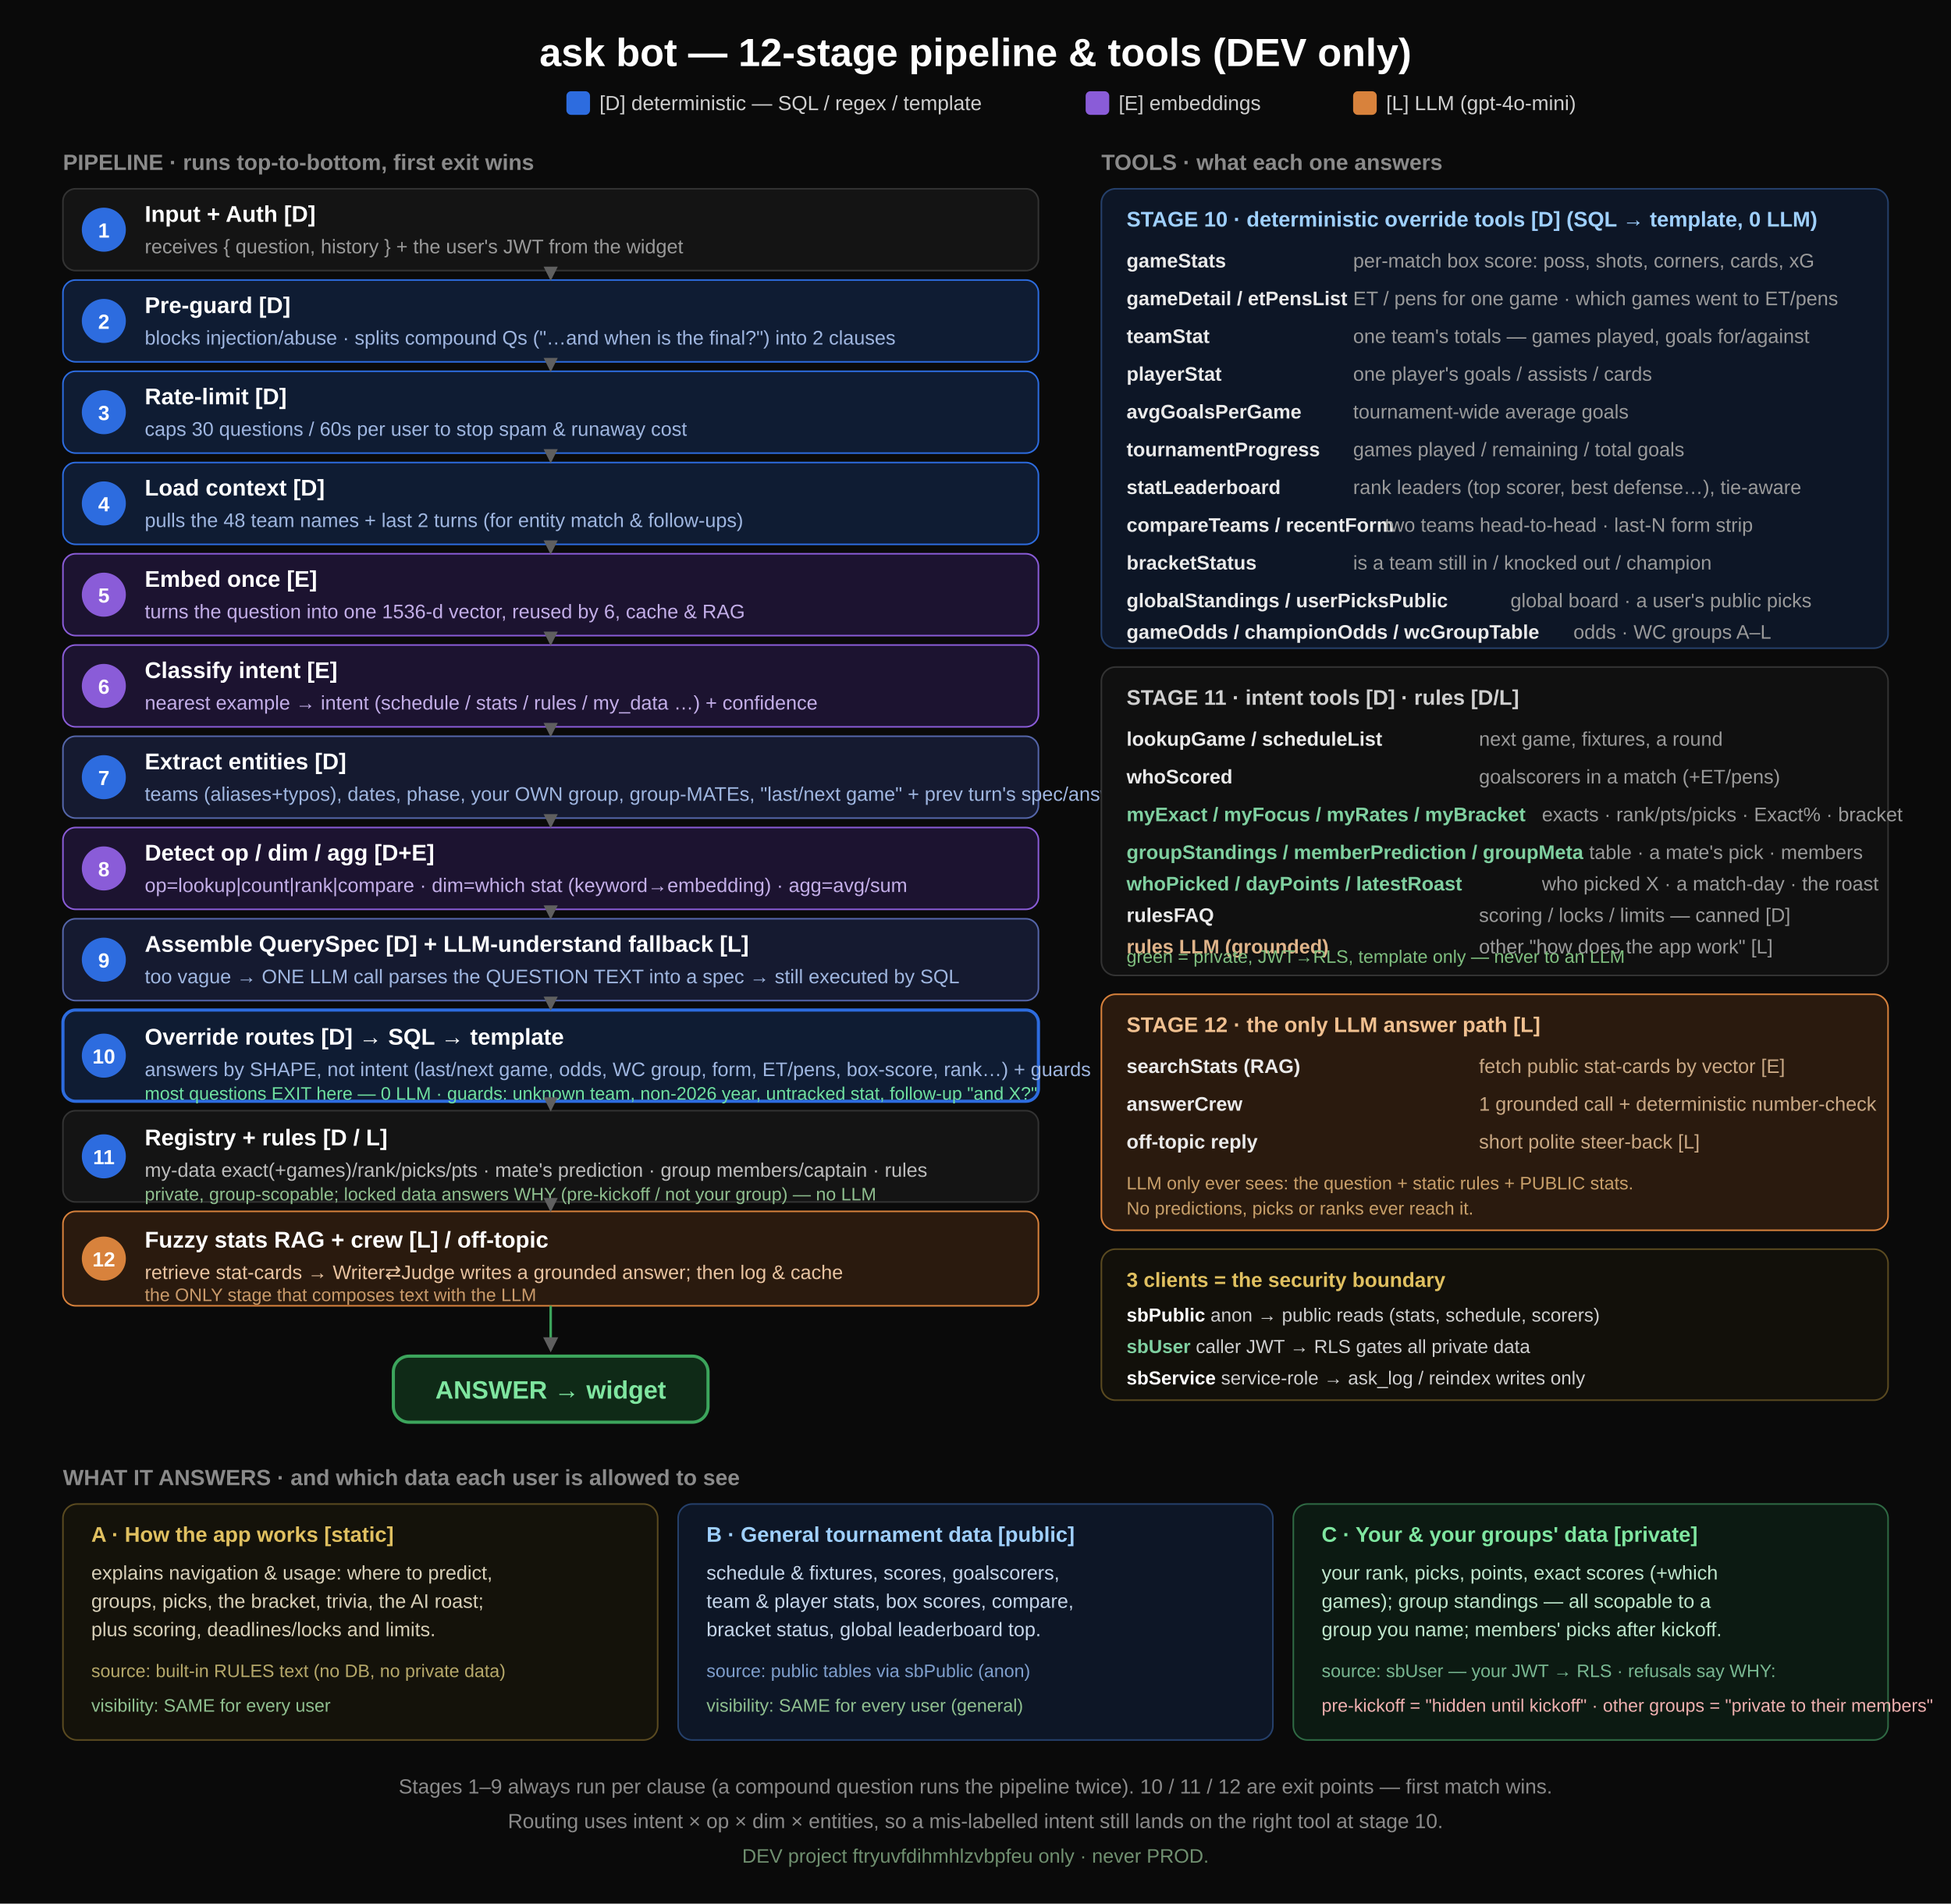
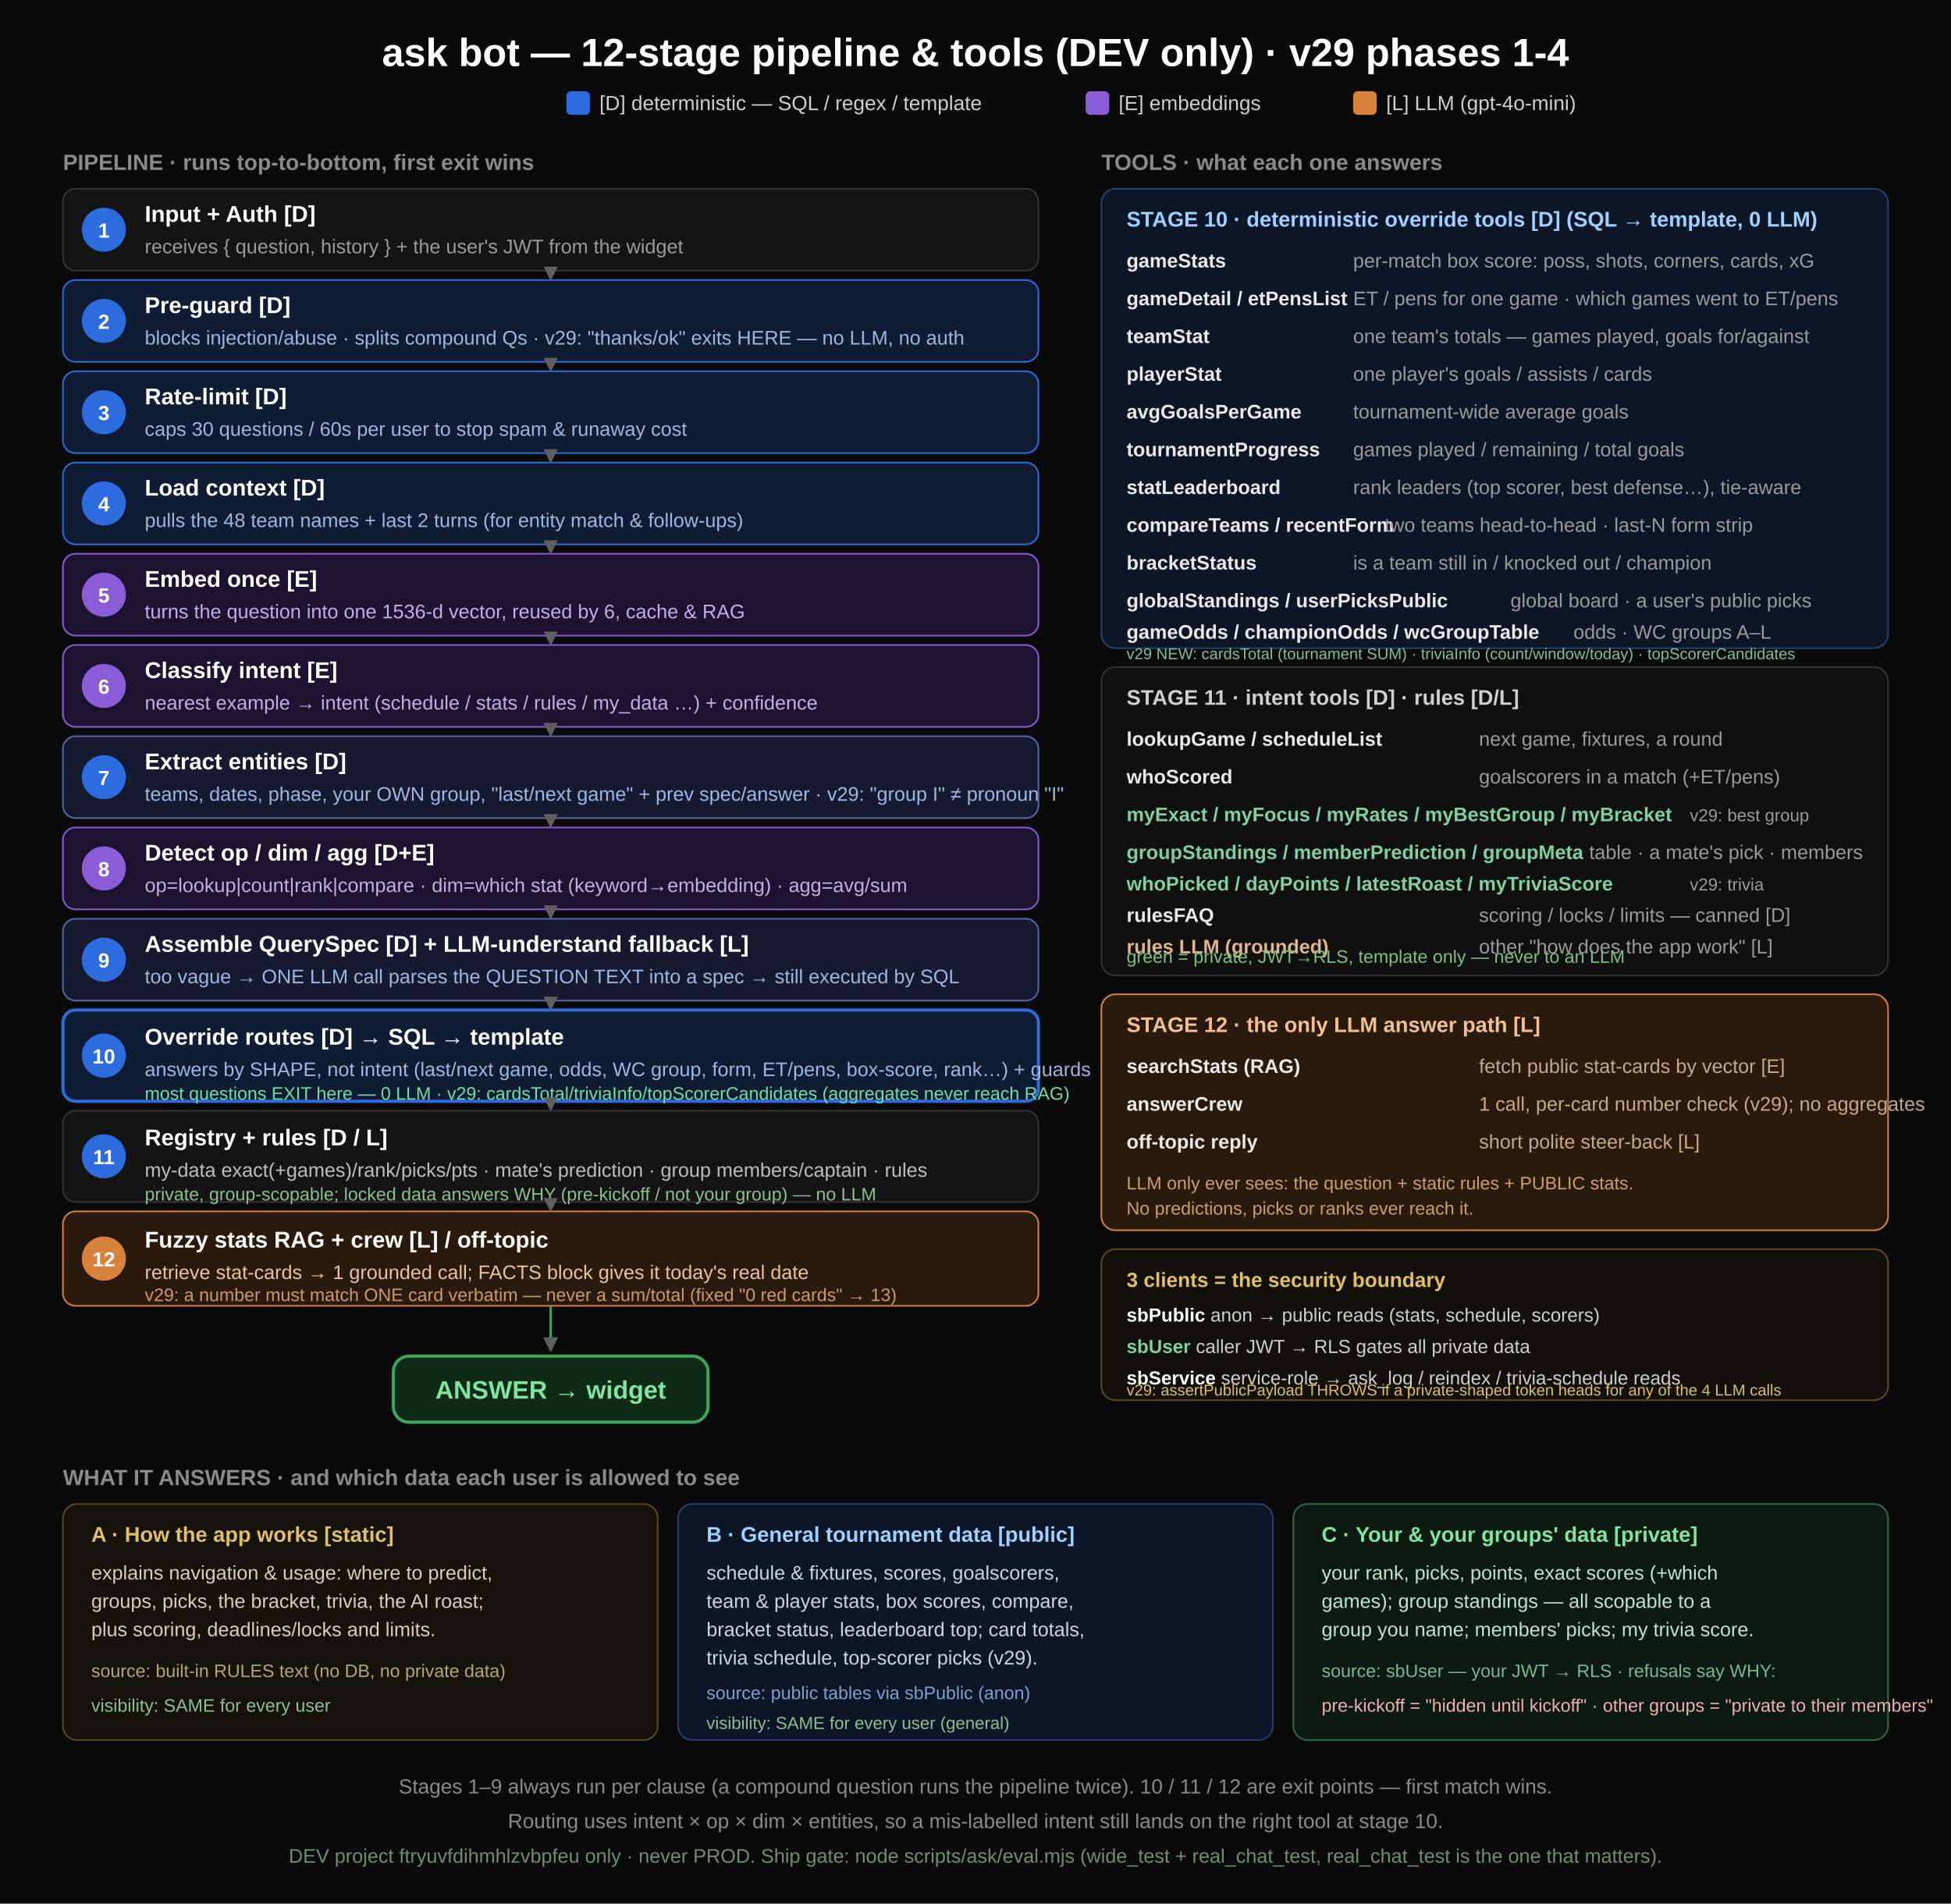
<svg xmlns="http://www.w3.org/2000/svg" width="1240" height="1210" viewBox="0 0 1240 1210" font-family="Segoe UI, Arial, sans-serif">
  <rect width="1240" height="1210" fill="#0a0a0a" />
-   <text x="620" y="42" fill="#ffffff" font-size="25" font-weight="700" text-anchor="middle">ask bot — 12-stage pipeline &amp; tools (DEV only)</text>
+   <text x="620" y="42" fill="#ffffff" font-size="25" font-weight="700" text-anchor="middle">ask bot — 12-stage pipeline &amp; tools (DEV only) · v29 phases 1-4</text>
  <g font-size="13">
    <rect x="360" y="58" width="15" height="15" rx="3" fill="#2d6cdf" />
    <text x="381" y="70" fill="#cfcfcf">[D] deterministic — SQL / regex / template</text>
    <rect x="690" y="58" width="15" height="15" rx="3" fill="#8a5cd8" />
    <text x="711" y="70" fill="#cfcfcf">[E] embeddings</text>
    <rect x="860" y="58" width="15" height="15" rx="3" fill="#d8823c" />
    <text x="881" y="70" fill="#cfcfcf">[L] LLM (gpt-4o-mini)</text>
  </g>
  <defs>
    <marker id="a" markerWidth="9" markerHeight="9" refX="5" refY="3" orient="auto">
      <path d="M0,0 L6,3 L0,6 Z" fill="#5f5f5f" />
    </marker>
  </defs>
  <text x="40" y="108" fill="#8a8a8a" font-size="14" font-weight="700">PIPELINE  ·  runs top-to-bottom, first exit wins</text>
  <rect x="40" y="120" width="620" height="52" rx="8" fill="#141414" stroke="#333" />
  <circle cx="66" cy="146" r="14" fill="#2d6cdf" />
  <text x="66" y="151" fill="#fff" font-size="13" text-anchor="middle" font-weight="700">1</text>
  <text x="92" y="141" fill="#fff" font-size="14.5" font-weight="600">Input + Auth  [D]</text>
  <text x="92" y="161" fill="#9a9a9a" font-size="12.5">receives { question, history } + the user's JWT from the widget</text>
  <rect x="40" y="178" width="620" height="52" rx="8" fill="#0f1c33" stroke="#2d6cdf" />
  <circle cx="66" cy="204" r="14" fill="#2d6cdf" />
  <text x="66" y="209" fill="#fff" font-size="13" text-anchor="middle" font-weight="700">2</text>
  <text x="92" y="199" fill="#fff" font-size="14.5" font-weight="600">Pre-guard  [D]</text>
-   <text x="92" y="219" fill="#9fb6e0" font-size="12.5">blocks injection/abuse · splits compound Qs ("…and when is the final?") into 2 clauses</text>
+   <text x="92" y="219" fill="#9fb6e0" font-size="12.5">blocks injection/abuse · splits compound Qs · v29: "thanks/ok" exits HERE — no LLM, no auth</text>
  <rect x="40" y="236" width="620" height="52" rx="8" fill="#0f1c33" stroke="#2d6cdf" />
  <circle cx="66" cy="262" r="14" fill="#2d6cdf" />
  <text x="66" y="267" fill="#fff" font-size="13" text-anchor="middle" font-weight="700">3</text>
  <text x="92" y="257" fill="#fff" font-size="14.5" font-weight="600">Rate-limit  [D]</text>
  <text x="92" y="277" fill="#9fb6e0" font-size="12.5">caps 30 questions / 60s per user to stop spam &amp; runaway cost</text>
  <rect x="40" y="294" width="620" height="52" rx="8" fill="#0f1c33" stroke="#2d6cdf" />
  <circle cx="66" cy="320" r="14" fill="#2d6cdf" />
  <text x="66" y="325" fill="#fff" font-size="13" text-anchor="middle" font-weight="700">4</text>
  <text x="92" y="315" fill="#fff" font-size="14.5" font-weight="600">Load context  [D]</text>
  <text x="92" y="335" fill="#9fb6e0" font-size="12.5">pulls the 48 team names + last 2 turns (for entity match &amp; follow-ups)</text>
  <rect x="40" y="352" width="620" height="52" rx="8" fill="#1c1330" stroke="#8a5cd8" />
  <circle cx="66" cy="378" r="14" fill="#8a5cd8" />
  <text x="66" y="383" fill="#fff" font-size="13" text-anchor="middle" font-weight="700">5</text>
  <text x="92" y="373" fill="#fff" font-size="14.5" font-weight="600">Embed once  [E]</text>
  <text x="92" y="393" fill="#c3aee8" font-size="12.5">turns the question into one 1536-d vector, reused by 6, cache &amp; RAG</text>
  <rect x="40" y="410" width="620" height="52" rx="8" fill="#1c1330" stroke="#8a5cd8" />
  <circle cx="66" cy="436" r="14" fill="#8a5cd8" />
  <text x="66" y="441" fill="#fff" font-size="13" text-anchor="middle" font-weight="700">6</text>
  <text x="92" y="431" fill="#fff" font-size="14.5" font-weight="600">Classify intent  [E]</text>
  <text x="92" y="451" fill="#c3aee8" font-size="12.5">nearest example → intent (schedule / stats / rules / my_data …) + confidence</text>
  <rect x="40" y="468" width="620" height="52" rx="8" fill="#151a30" stroke="#5566aa" />
  <circle cx="66" cy="494" r="14" fill="#2d6cdf" />
  <text x="66" y="499" fill="#fff" font-size="13" text-anchor="middle" font-weight="700">7</text>
  <text x="92" y="489" fill="#fff" font-size="14.5" font-weight="600">Extract entities  [D]</text>
-   <text x="92" y="509" fill="#9fb6e0" font-size="12.5">teams (aliases+typos), dates, phase, your OWN group, group-MATEs, "last/next game" + prev turn's spec/answer</text>
+   <text x="92" y="509" fill="#9fb6e0" font-size="12.5">teams, dates, phase, your OWN group, "last/next game" + prev spec/answer · v29: "group I" ≠ pronoun "I"</text>
  <rect x="40" y="526" width="620" height="52" rx="8" fill="#1c1330" stroke="#8a5cd8" />
  <circle cx="66" cy="552" r="14" fill="#8a5cd8" />
  <text x="66" y="557" fill="#fff" font-size="13" text-anchor="middle" font-weight="700">8</text>
  <text x="92" y="547" fill="#fff" font-size="14.5" font-weight="600">Detect op / dim / agg  [D+E]</text>
  <text x="92" y="567" fill="#c3aee8" font-size="12.5">op=lookup|count|rank|compare · dim=which stat (keyword→embedding) · agg=avg/sum</text>
  <rect x="40" y="584" width="620" height="52" rx="8" fill="#151a30" stroke="#5566aa" />
  <circle cx="66" cy="610" r="14" fill="#2d6cdf" />
  <text x="66" y="615" fill="#fff" font-size="13" text-anchor="middle" font-weight="700">9</text>
  <text x="92" y="605" fill="#fff" font-size="14.5" font-weight="600">Assemble QuerySpec  [D]  +  LLM-understand fallback  [L]</text>
  <text x="92" y="625" fill="#9fb6e0" font-size="12.5">too vague → ONE LLM call parses the QUESTION TEXT into a spec → still executed by SQL</text>
  <rect x="40" y="642" width="620" height="58" rx="8" fill="#0f1c33" stroke="#2d6cdf" stroke-width="2" />
  <circle cx="66" cy="671" r="14" fill="#2d6cdf" />
  <text x="66" y="676" fill="#fff" font-size="13" text-anchor="middle" font-weight="700">10</text>
  <text x="92" y="664" fill="#fff" font-size="14.5" font-weight="600">Override routes  [D]  →  SQL → template</text>
  <text x="92" y="684" fill="#9fb6e0" font-size="12.5">answers by SHAPE, not intent (last/next game, odds, WC group, form, ET/pens, box-score, rank…) + guards</text>
-   <text x="92" y="699" fill="#6fe0a0" font-size="11.5">most questions EXIT here — 0 LLM · guards: unknown team, non-2026 year, untracked stat, follow-up "and X?"</text>
+   <text x="92" y="699" fill="#6fe0a0" font-size="11.5">most questions EXIT here — 0 LLM · v29: cardsTotal/triviaInfo/topScorerCandidates (aggregates never reach RAG)</text>
  <rect x="40" y="706" width="620" height="58" rx="8" fill="#141414" stroke="#333" />
  <circle cx="66" cy="735" r="14" fill="#2d6cdf" />
  <text x="66" y="740" fill="#fff" font-size="13" text-anchor="middle" font-weight="700">11</text>
  <text x="92" y="728" fill="#fff" font-size="14.5" font-weight="600">Registry + rules  [D / L]</text>
  <text x="92" y="748" fill="#bdbdbd" font-size="12.5">my-data exact(+games)/rank/picks/pts · mate's prediction · group members/captain · rules</text>
  <text x="92" y="763" fill="#8fbf8f" font-size="11.5">private, group-scopable; locked data answers WHY (pre-kickoff / not your group) — no LLM</text>
  <rect x="40" y="770" width="620" height="60" rx="8" fill="#2a1a0e" stroke="#d8823c" />
  <circle cx="66" cy="800" r="14" fill="#d8823c" />
  <text x="66" y="805" fill="#fff" font-size="13" text-anchor="middle" font-weight="700">12</text>
  <text x="92" y="793" fill="#fff" font-size="14.5" font-weight="600">Fuzzy stats RAG + crew  [L]  /  off-topic</text>
-   <text x="92" y="813" fill="#e8c3a0" font-size="12.5">retrieve stat-cards → Writer⇄Judge writes a grounded answer; then log &amp; cache</text>
-   <text x="92" y="827" fill="#c99a6a" font-size="11.5">the ONLY stage that composes text with the LLM</text>
+   <text x="92" y="813" fill="#e8c3a0" font-size="12.5">retrieve stat-cards → 1 grounded call; FACTS block gives it today's real date</text>
+   <text x="92" y="827" fill="#c99a6a" font-size="11.5">v29: a number must match ONE card verbatim — never a sum/total (fixed "0 red cards" → 13)</text>
  <g stroke="#5f5f5f" stroke-width="1.5" marker-end="url(#a)">
    <line x1="350" y1="172" x2="350" y2="177" />
    <line x1="350" y1="230" x2="350" y2="235" />
    <line x1="350" y1="288" x2="350" y2="293" />
    <line x1="350" y1="346" x2="350" y2="351" />
    <line x1="350" y1="404" x2="350" y2="409" />
    <line x1="350" y1="462" x2="350" y2="467" />
    <line x1="350" y1="520" x2="350" y2="525" />
    <line x1="350" y1="578" x2="350" y2="583" />
    <line x1="350" y1="636" x2="350" y2="641" />
    <line x1="350" y1="700" x2="350" y2="705" />
    <line x1="350" y1="764" x2="350" y2="769" />
  </g>
  <line x1="350" y1="830" x2="350" y2="858" stroke="#3ca55c" stroke-width="1.6" marker-end="url(#a)" />
  <rect x="250" y="862" width="200" height="42" rx="10" fill="#0f2a17" stroke="#3ca55c" stroke-width="2" />
  <text x="350" y="889" fill="#7fe6a0" font-size="16" text-anchor="middle" font-weight="700">ANSWER → widget</text>
  <text x="700" y="108" fill="#8a8a8a" font-size="14" font-weight="700">TOOLS  ·  what each one answers</text>
  <rect x="700" y="120" width="500" height="292" rx="9" fill="#0d1626" stroke="#25406b" />
  <text x="716" y="144" fill="#9fd0ff" font-size="13.5" font-weight="700">STAGE 10 · deterministic override tools [D]  (SQL → template, 0 LLM)</text>
  <g font-size="12.5">
    <text x="716" y="170" fill="#eaeaea" font-weight="600">gameStats</text>
    <text x="860" y="170" fill="#9a9a9a">per-match box score: poss, shots, corners, cards, xG</text>
    <text x="716" y="194" fill="#eaeaea" font-weight="600">gameDetail / etPensList</text>
    <text x="860" y="194" fill="#9a9a9a">ET / pens for one game · which games went to ET/pens</text>
    <text x="716" y="218" fill="#eaeaea" font-weight="600">teamStat</text>
    <text x="860" y="218" fill="#9a9a9a">one team's totals — games played, goals for/against</text>
    <text x="716" y="242" fill="#eaeaea" font-weight="600">playerStat</text>
    <text x="860" y="242" fill="#9a9a9a">one player's goals / assists / cards</text>
    <text x="716" y="266" fill="#eaeaea" font-weight="600">avgGoalsPerGame</text>
    <text x="860" y="266" fill="#9a9a9a">tournament-wide average goals</text>
    <text x="716" y="290" fill="#eaeaea" font-weight="600">tournamentProgress</text>
    <text x="860" y="290" fill="#9a9a9a">games played / remaining / total goals</text>
    <text x="716" y="314" fill="#eaeaea" font-weight="600">statLeaderboard</text>
    <text x="860" y="314" fill="#9a9a9a">rank leaders (top scorer, best defense…), tie-aware</text>
    <text x="716" y="338" fill="#eaeaea" font-weight="600">compareTeams / recentForm</text>
    <text x="880" y="338" fill="#9a9a9a">two teams head-to-head · last-N form strip</text>
    <text x="716" y="362" fill="#eaeaea" font-weight="600">bracketStatus</text>
    <text x="860" y="362" fill="#9a9a9a">is a team still in / knocked out / champion</text>
    <text x="716" y="386" fill="#eaeaea" font-weight="600">globalStandings / userPicksPublic</text>
    <text x="960" y="386" fill="#9a9a9a">global board · a user's public picks</text>
    <text x="716" y="406" fill="#eaeaea" font-weight="600">gameOdds / championOdds / wcGroupTable</text>
    <text x="1000" y="406" fill="#9a9a9a">odds · WC groups A–L</text>
  </g>
+   <text x="716" y="419" fill="#7fbfa0" font-size="10">v29 NEW: cardsTotal (tournament SUM) · triviaInfo (count/window/today) · topScorerCandidates</text>
  <rect x="700" y="424" width="500" height="196" rx="9" fill="#101010" stroke="#333" />
  <text x="716" y="448" fill="#cfcfcf" font-size="13.5" font-weight="700">STAGE 11 · intent tools [D]  ·  rules [D/L]</text>
  <g font-size="12.5">
    <text x="716" y="474" fill="#eaeaea" font-weight="600">lookupGame / scheduleList</text>
    <text x="940" y="474" fill="#9a9a9a">next game, fixtures, a round</text>
    <text x="716" y="498" fill="#eaeaea" font-weight="600">whoScored</text>
    <text x="940" y="498" fill="#9a9a9a">goalscorers in a match (+ET/pens)</text>
-     <text x="716" y="522" fill="#7fd0a0" font-weight="600">myExact / myFocus / myRates / myBracket</text>
-     <text x="980" y="522" fill="#9a9a9a">exacts · rank/pts/picks · Exact% · bracket</text>
+     <text x="716" y="522" fill="#7fd0a0" font-weight="600">myExact / myFocus / myRates / myBestGroup / myBracket</text>
+     <text x="1074" y="522" fill="#9a9a9a" font-size="11">v29: best group</text>
    <text x="716" y="546" fill="#7fd0a0" font-weight="600">groupStandings / memberPrediction / groupMeta</text>
    <text x="1010" y="546" fill="#9a9a9a">table · a mate's pick · members</text>
-     <text x="716" y="566" fill="#7fd0a0" font-weight="600">whoPicked / dayPoints / latestRoast</text>
-     <text x="980" y="566" fill="#9a9a9a">who picked X · a match-day · the roast</text>
+     <text x="716" y="566" fill="#7fd0a0" font-weight="600">whoPicked / dayPoints / latestRoast / myTriviaScore</text>
+     <text x="1074" y="566" fill="#9a9a9a" font-size="11">v29: trivia</text>
    <text x="716" y="586" fill="#eaeaea" font-weight="600">rulesFAQ</text>
    <text x="940" y="586" fill="#9a9a9a">scoring / locks / limits — canned [D]</text>
    <text x="716" y="606" fill="#e0b48a" font-weight="600">rules LLM (grounded)</text>
    <text x="940" y="606" fill="#9a9a9a">other "how does the app work" [L]</text>
    <text x="716" y="612" fill="#7fbf7f" font-size="11.5">green = private, JWT→RLS, template only — never to an LLM</text>
  </g>
  <rect x="700" y="632" width="500" height="150" rx="9" fill="#2a1a0e" stroke="#d8823c" />
  <text x="716" y="656" fill="#f0c090" font-size="13.5" font-weight="700">STAGE 12 · the only LLM answer path [L]</text>
  <g font-size="12.5">
    <text x="716" y="682" fill="#eaeaea" font-weight="600">searchStats (RAG)</text>
    <text x="940" y="682" fill="#c9a884">fetch public stat-cards by vector [E]</text>
    <text x="716" y="706" fill="#eaeaea" font-weight="600">answerCrew</text>
-     <text x="940" y="706" fill="#c9a884">1 grounded call + deterministic number-check</text>
+     <text x="940" y="706" fill="#c9a884">1 call, per-card number check (v29); no aggregates</text>
    <text x="716" y="730" fill="#eaeaea" font-weight="600">off-topic reply</text>
    <text x="940" y="730" fill="#c9a884">short polite steer-back [L]</text>
    <text x="716" y="756" fill="#c9a06a" font-size="11.5">LLM only ever sees: the question + static rules + PUBLIC stats.</text>
    <text x="716" y="772" fill="#c9a06a" font-size="11.5">No predictions, picks or ranks ever reach it.</text>
  </g>
  <rect x="700" y="794" width="500" height="96" rx="9" fill="#12100a" stroke="#5a4a20" />
  <text x="716" y="818" fill="#e0c060" font-size="13" font-weight="700">3 clients = the security boundary</text>
  <g font-size="12">
    <text x="716" y="840" fill="#cfcfcf">
      <tspan fill="#fff" font-weight="600">sbPublic</tspan> anon → public reads (stats, schedule, scorers)</text>
    <text x="716" y="860" fill="#cfcfcf">
      <tspan fill="#7fd0a0" font-weight="600">sbUser</tspan> caller JWT → RLS gates all private data</text>
    <text x="716" y="880" fill="#cfcfcf">
-       <tspan fill="#fff" font-weight="600">sbService</tspan> service-role → ask_log / reindex writes only</text>
+       <tspan fill="#fff" font-weight="600">sbService</tspan> service-role → ask_log / reindex / trivia-schedule reads</text>
  </g>
+   <text x="716" y="887" fill="#e0c060" font-size="10">v29: assertPublicPayload THROWS if a private-shaped token heads for any of the 4 LLM calls</text>
  <text x="40" y="944" fill="#8a8a8a" font-size="14" font-weight="700">WHAT IT ANSWERS  ·  and which data each user is allowed to see</text>
  <rect x="40" y="956" width="378" height="150" rx="9" fill="#14120a" stroke="#5a4a20" />
  <text x="58" y="980" fill="#e0c060" font-size="13.5" font-weight="700">A · How the app works  [static]</text>
  <g font-size="12.5" fill="#d8d0b8">
    <text x="58" y="1004">explains navigation &amp; usage: where to predict,</text>
    <text x="58" y="1022">groups, picks, the bracket, trivia, the AI roast;</text>
    <text x="58" y="1040">plus scoring, deadlines/locks and limits.</text>
  </g>
  <text x="58" y="1066" fill="#b6a86a" font-size="11.5">source: built-in RULES text (no DB, no private data)</text>
  <text x="58" y="1088" fill="#8fbf8f" font-size="11.5">visibility: SAME for every user</text>
  <rect x="431" y="956" width="378" height="150" rx="9" fill="#0d1626" stroke="#25406b" />
  <text x="449" y="980" fill="#9fd0ff" font-size="13.5" font-weight="700">B · General tournament data  [public]</text>
  <g font-size="12.5" fill="#c6d6ea">
    <text x="449" y="1004">schedule &amp; fixtures, scores, goalscorers,</text>
    <text x="449" y="1022">team &amp; player stats, box scores, compare,</text>
-     <text x="449" y="1040">bracket status, global leaderboard top.</text>
+     <text x="449" y="1040">bracket status, leaderboard top; card totals,</text>
+     <text x="449" y="1058">trivia schedule, top-scorer picks (v29).</text>
  </g>
-   <text x="449" y="1066" fill="#7f9fce" font-size="11.5">source: public tables via sbPublic (anon)</text>
-   <text x="449" y="1088" fill="#8fbf8f" font-size="11.5">visibility: SAME for every user (general)</text>
+   <text x="449" y="1080" fill="#7f9fce" font-size="11.5">source: public tables via sbPublic (anon)</text>
+   <text x="449" y="1099" fill="#8fbf8f" font-size="11">visibility: SAME for every user (general)</text>
  <rect x="822" y="956" width="378" height="150" rx="9" fill="#0c1a12" stroke="#2f6a44" />
  <text x="840" y="980" fill="#7fe6a0" font-size="13.5" font-weight="700">C · Your &amp; your groups' data  [private]</text>
  <g font-size="12.5" fill="#bfe6cc">
    <text x="840" y="1004">your rank, picks, points, exact scores (+which</text>
    <text x="840" y="1022">games); group standings — all scopable to a</text>
-     <text x="840" y="1040">group you name; members' picks after kickoff.</text>
+     <text x="840" y="1040">group you name; members' picks; my trivia score.</text>
  </g>
  <text x="840" y="1066" fill="#79b892" font-size="11.5">source: sbUser — your JWT → RLS · refusals say WHY:</text>
  <text x="840" y="1088" fill="#f0b0b0" font-size="11.5">pre-kickoff = "hidden until kickoff" · other groups = "private to their members"</text>
  <text x="620" y="1140" fill="#8a8a8a" font-size="13" text-anchor="middle">Stages 1–9 always run per clause (a compound question runs the pipeline twice). 10 / 11 / 12 are exit points — first match wins.</text>
  <text x="620" y="1162" fill="#8a8a8a" font-size="13" text-anchor="middle">Routing uses intent × op × dim × entities, so a mis-labelled intent still lands on the right tool at stage 10.</text>
-   <text x="620" y="1184" fill="#6f8f6f" font-size="12.5" text-anchor="middle">DEV project ftryuvfdihmhlzvbpfeu only · never PROD.</text>
+   <text x="620" y="1184" fill="#6f8f6f" font-size="12.5" text-anchor="middle">DEV project ftryuvfdihmhlzvbpfeu only · never PROD. Ship gate: node scripts/ask/eval.mjs (wide_test + real_chat_test, real_chat_test is the one that matters).</text>
</svg>
